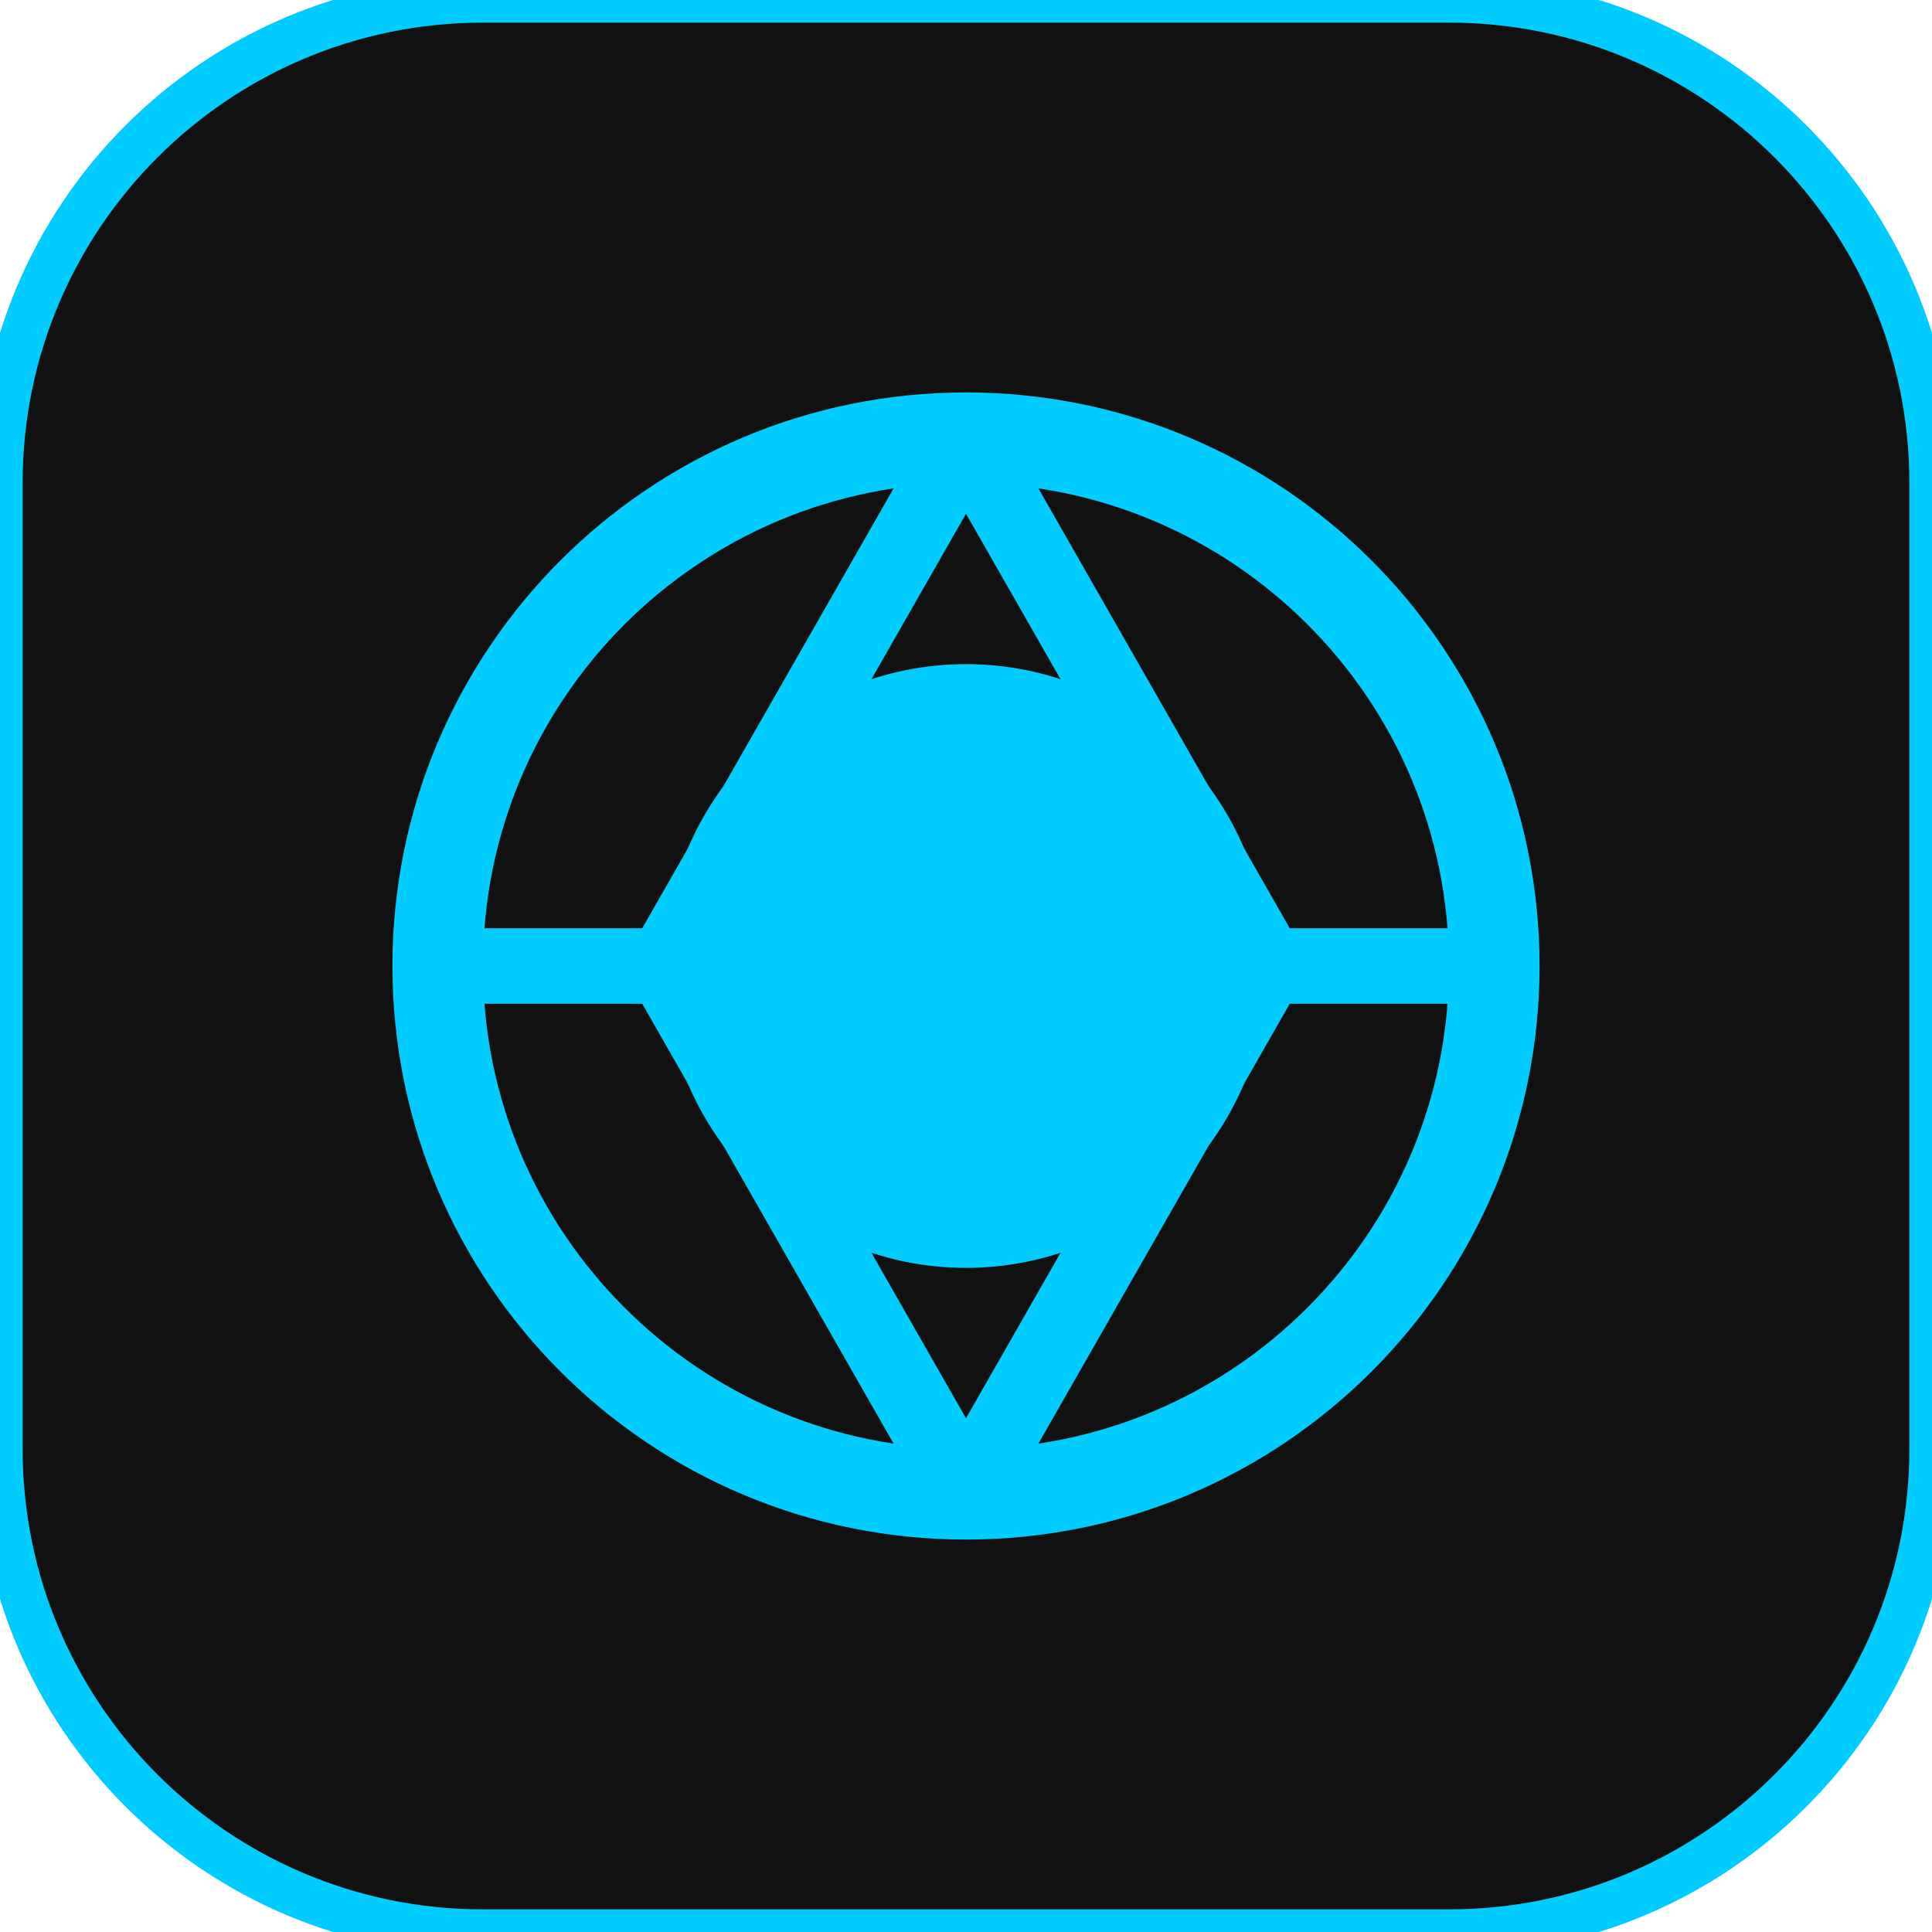
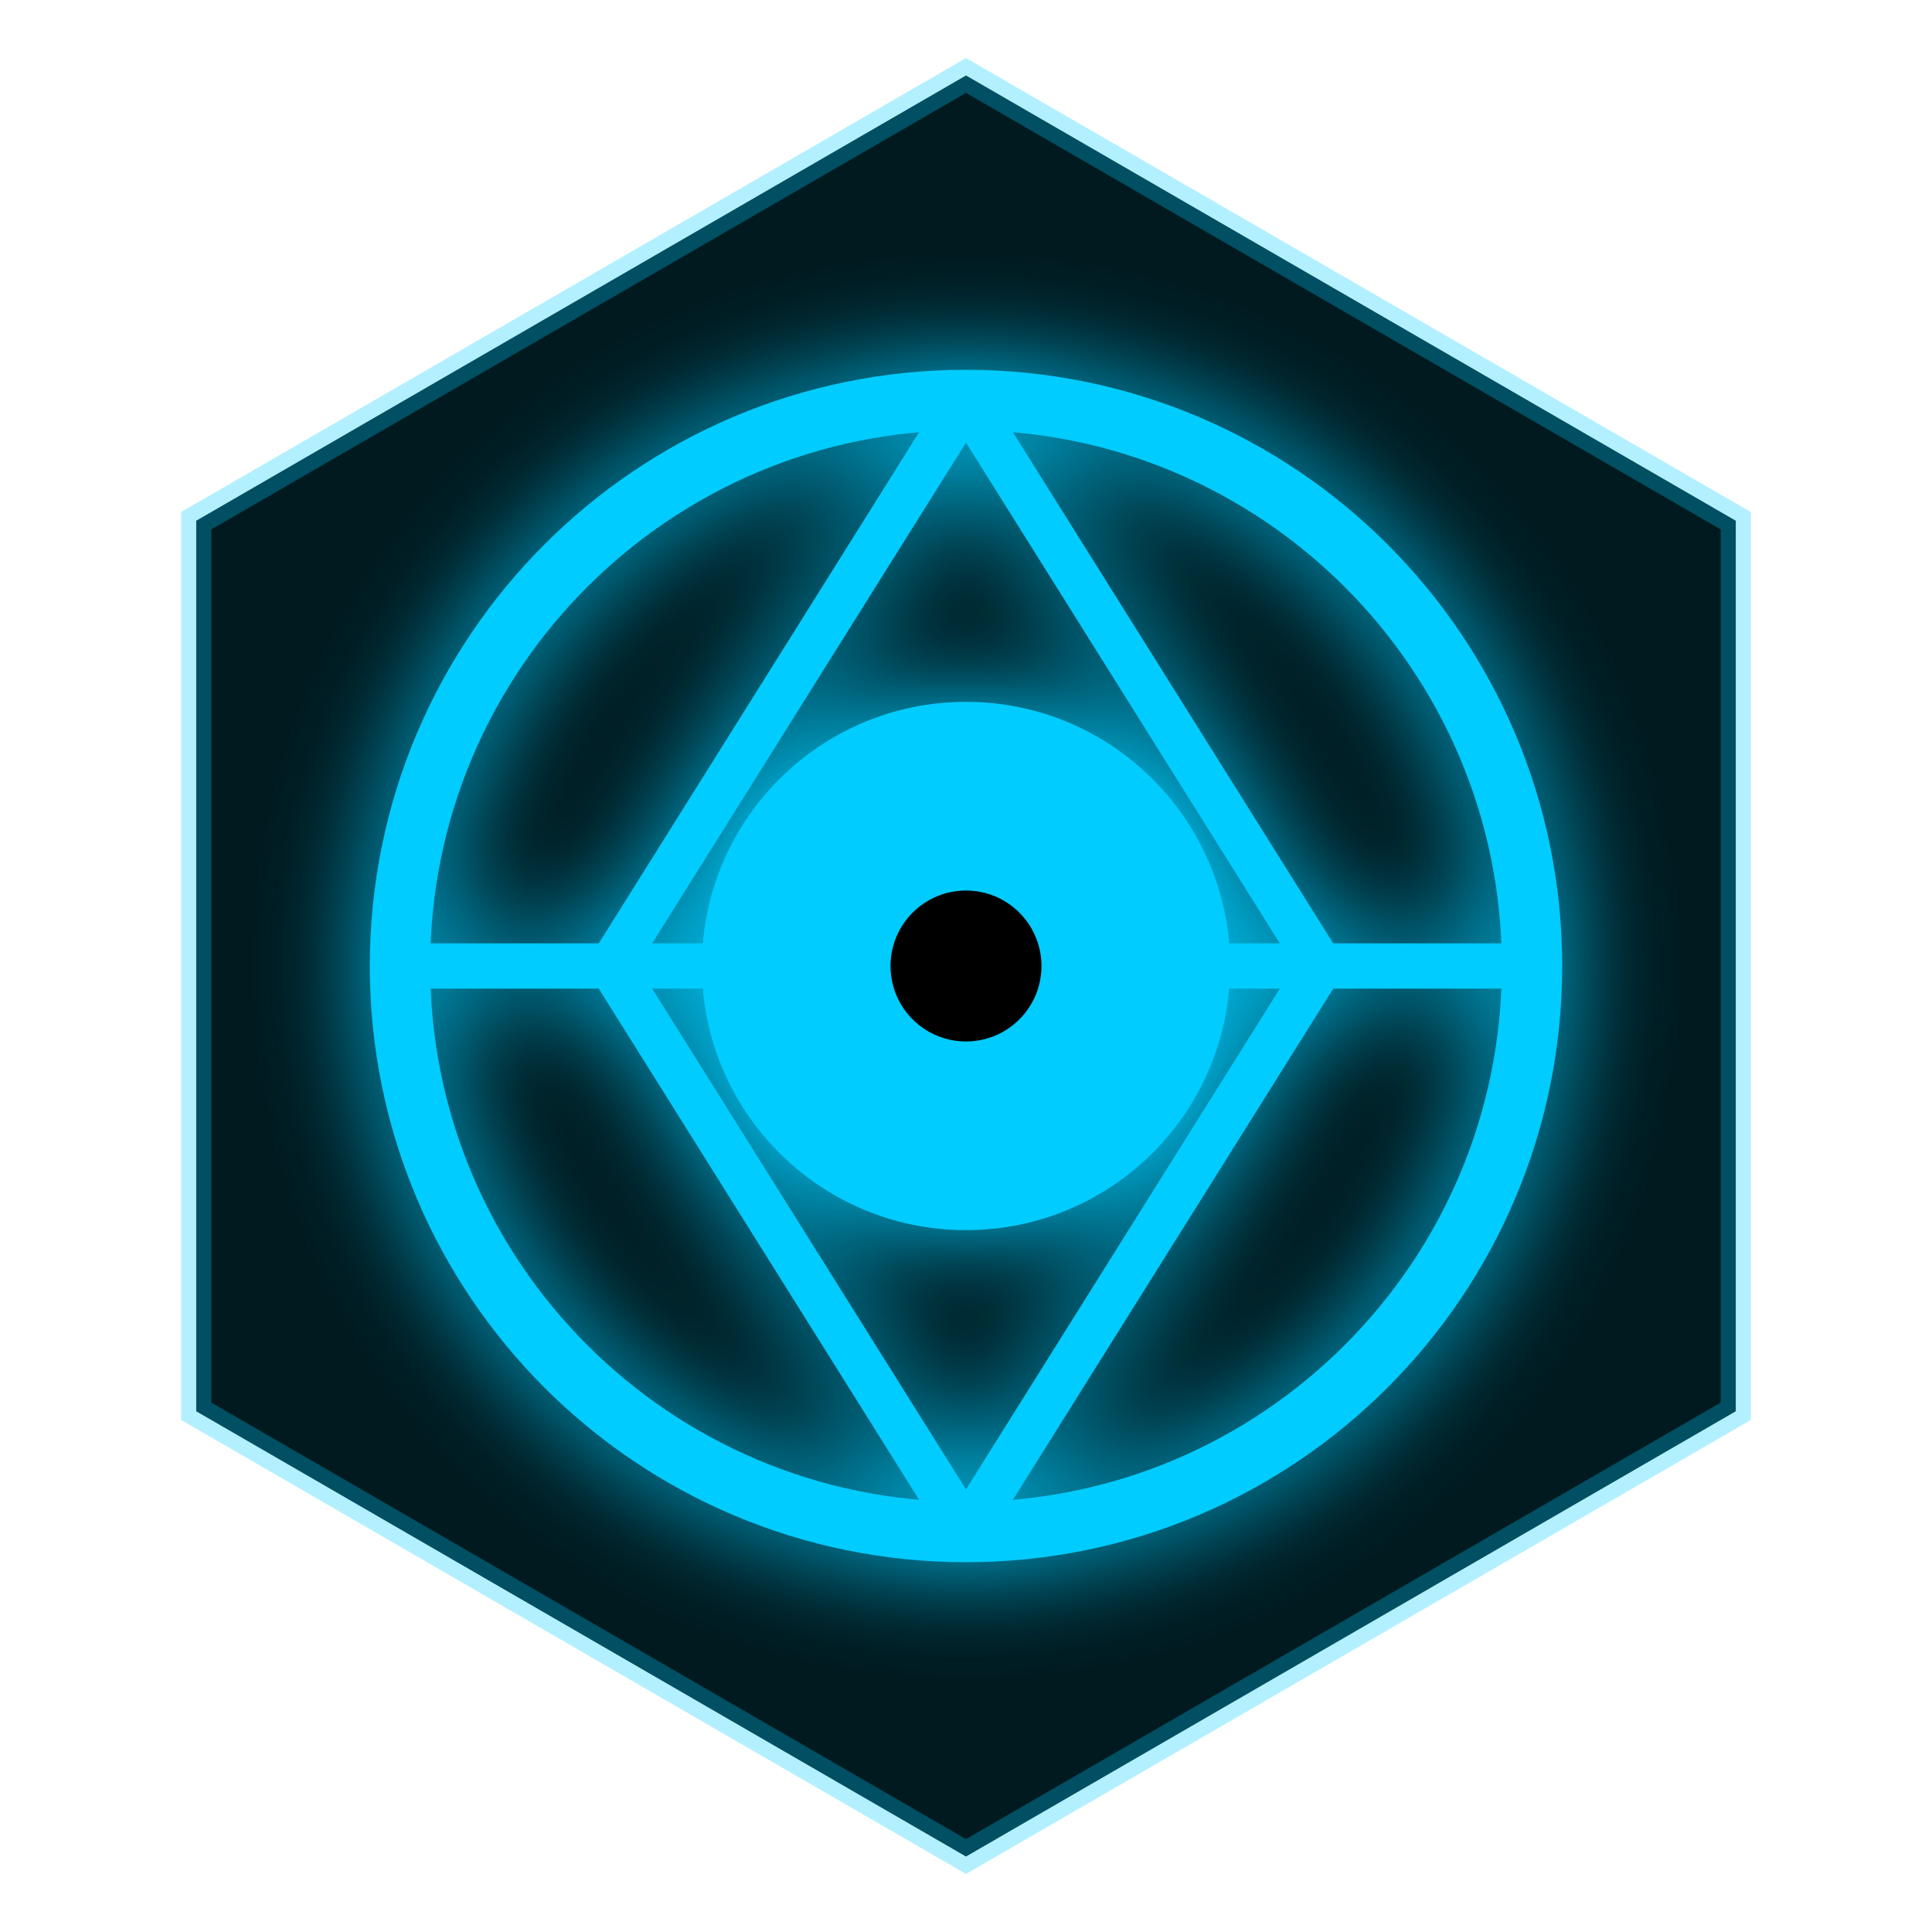
<svg xmlns="http://www.w3.org/2000/svg" viewBox="0 0 256 256">
-   <rect width="256" height="256" rx="64" fill="#111" stroke="#0cf" stroke-width="6" />
-   <circle cx="128" cy="128" r="70" fill="none" stroke="#0cf" stroke-width="12" />
-   <circle cx="128" cy="128" r="40" fill="#0cf" />
-   <path d="M128 58 L168 128 L128 198" fill="none" stroke="#0cf" stroke-width="10" />
-   <path d="M128 58 L88 128 L128 198" fill="none" stroke="#0cf" stroke-width="10" />
-   <path d="M58 128 L198 128" fill="none" stroke="#0cf" stroke-width="10" />
+   <defs>
+     <filter id="neon" x="-50%" y="-50%" width="200%" height="200%">
+       <feGaussianBlur stdDeviation="7" result="coloredBlur" />
+       <feMerge>
+         <feMergeNode in="coloredBlur" />
+         <feMergeNode in="SourceGraphic" />
+       </feMerge>
+     </filter>
+   </defs>
+   <path d="M128 10 L230 69 L230 187 L128 246 L26 187 L26 69 Z" fill="#001a1f" stroke="#0cf" stroke-width="4" stroke-opacity="0.3" />
+   <g filter="url(#neon)">
+     <circle cx="128" cy="128" r="75" fill="none" stroke="#0cf" stroke-width="8" />
+     <circle cx="128" cy="128" r="35" fill="#0cf" />
+     <path d="M128 53 L175 128 L128 203" fill="none" stroke="#0cf" stroke-width="6" />
+     <path d="M128 53 L81 128 L128 203" fill="none" stroke="#0cf" stroke-width="6" />
+     <path d="M53 128 L203 128" fill="none" stroke="#0cf" stroke-width="6" />
+     <circle cx="128" cy="128" r="10" fill="#000" />
+   </g>
</svg>
